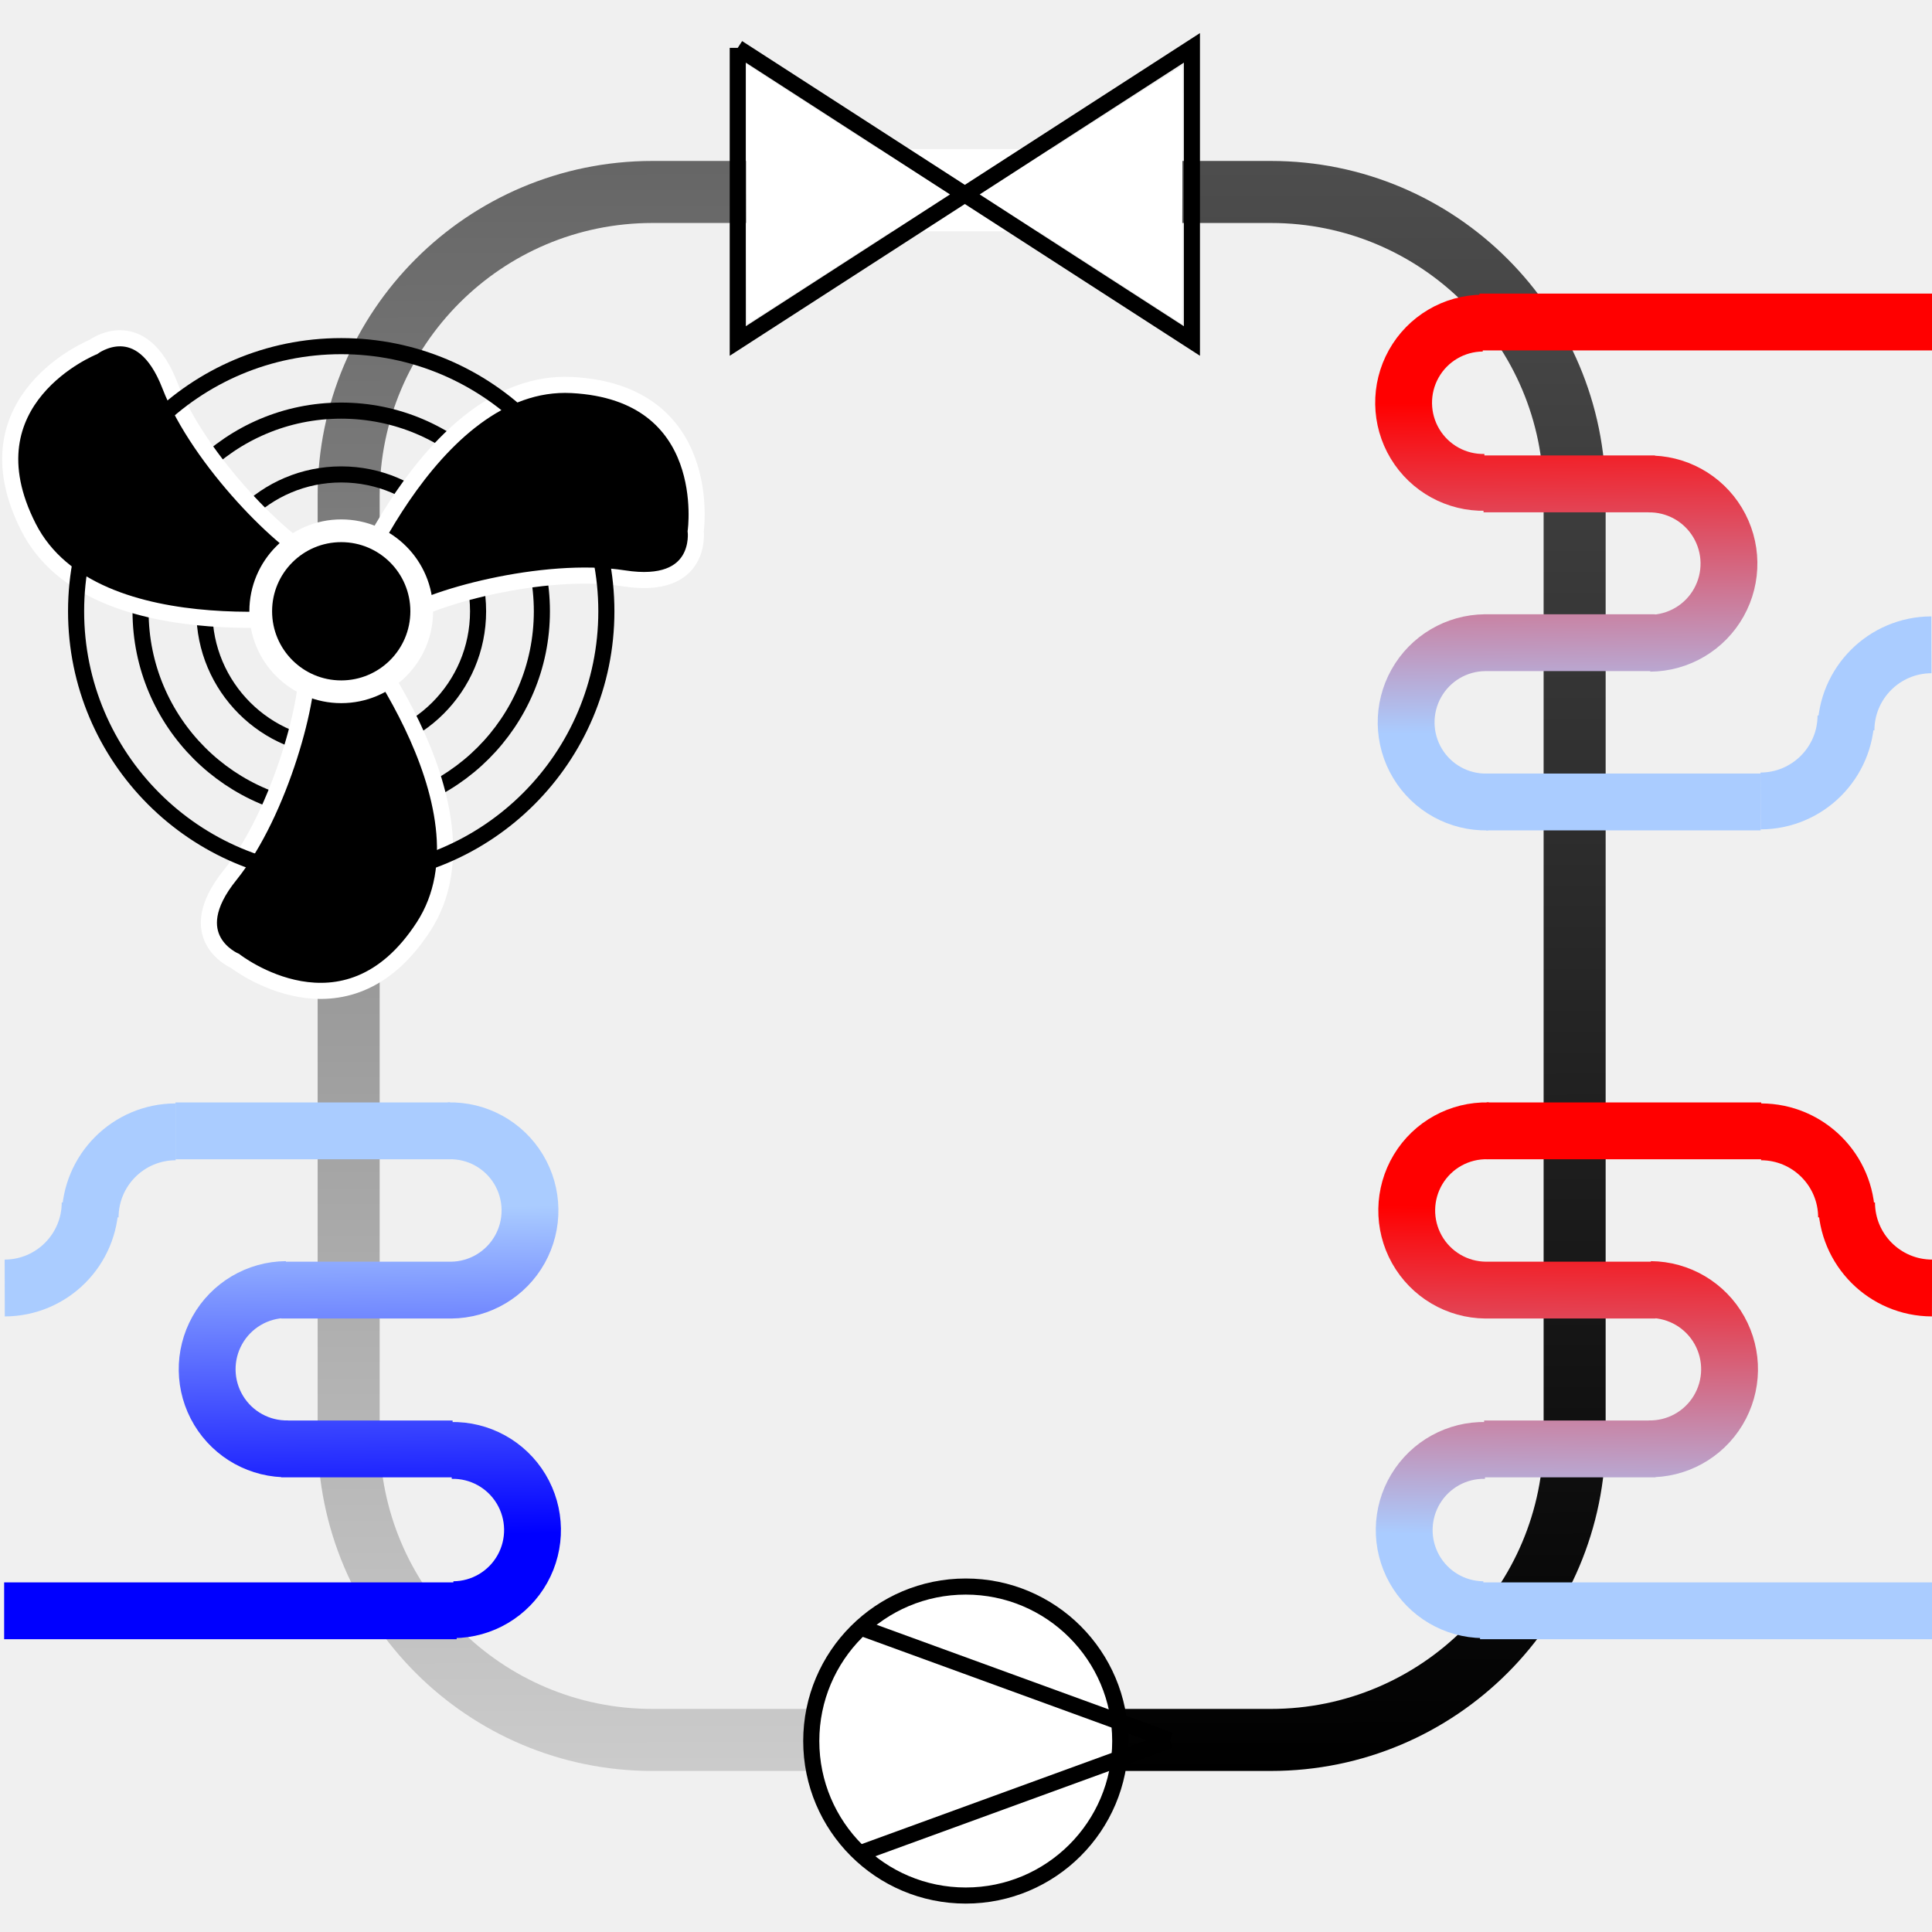
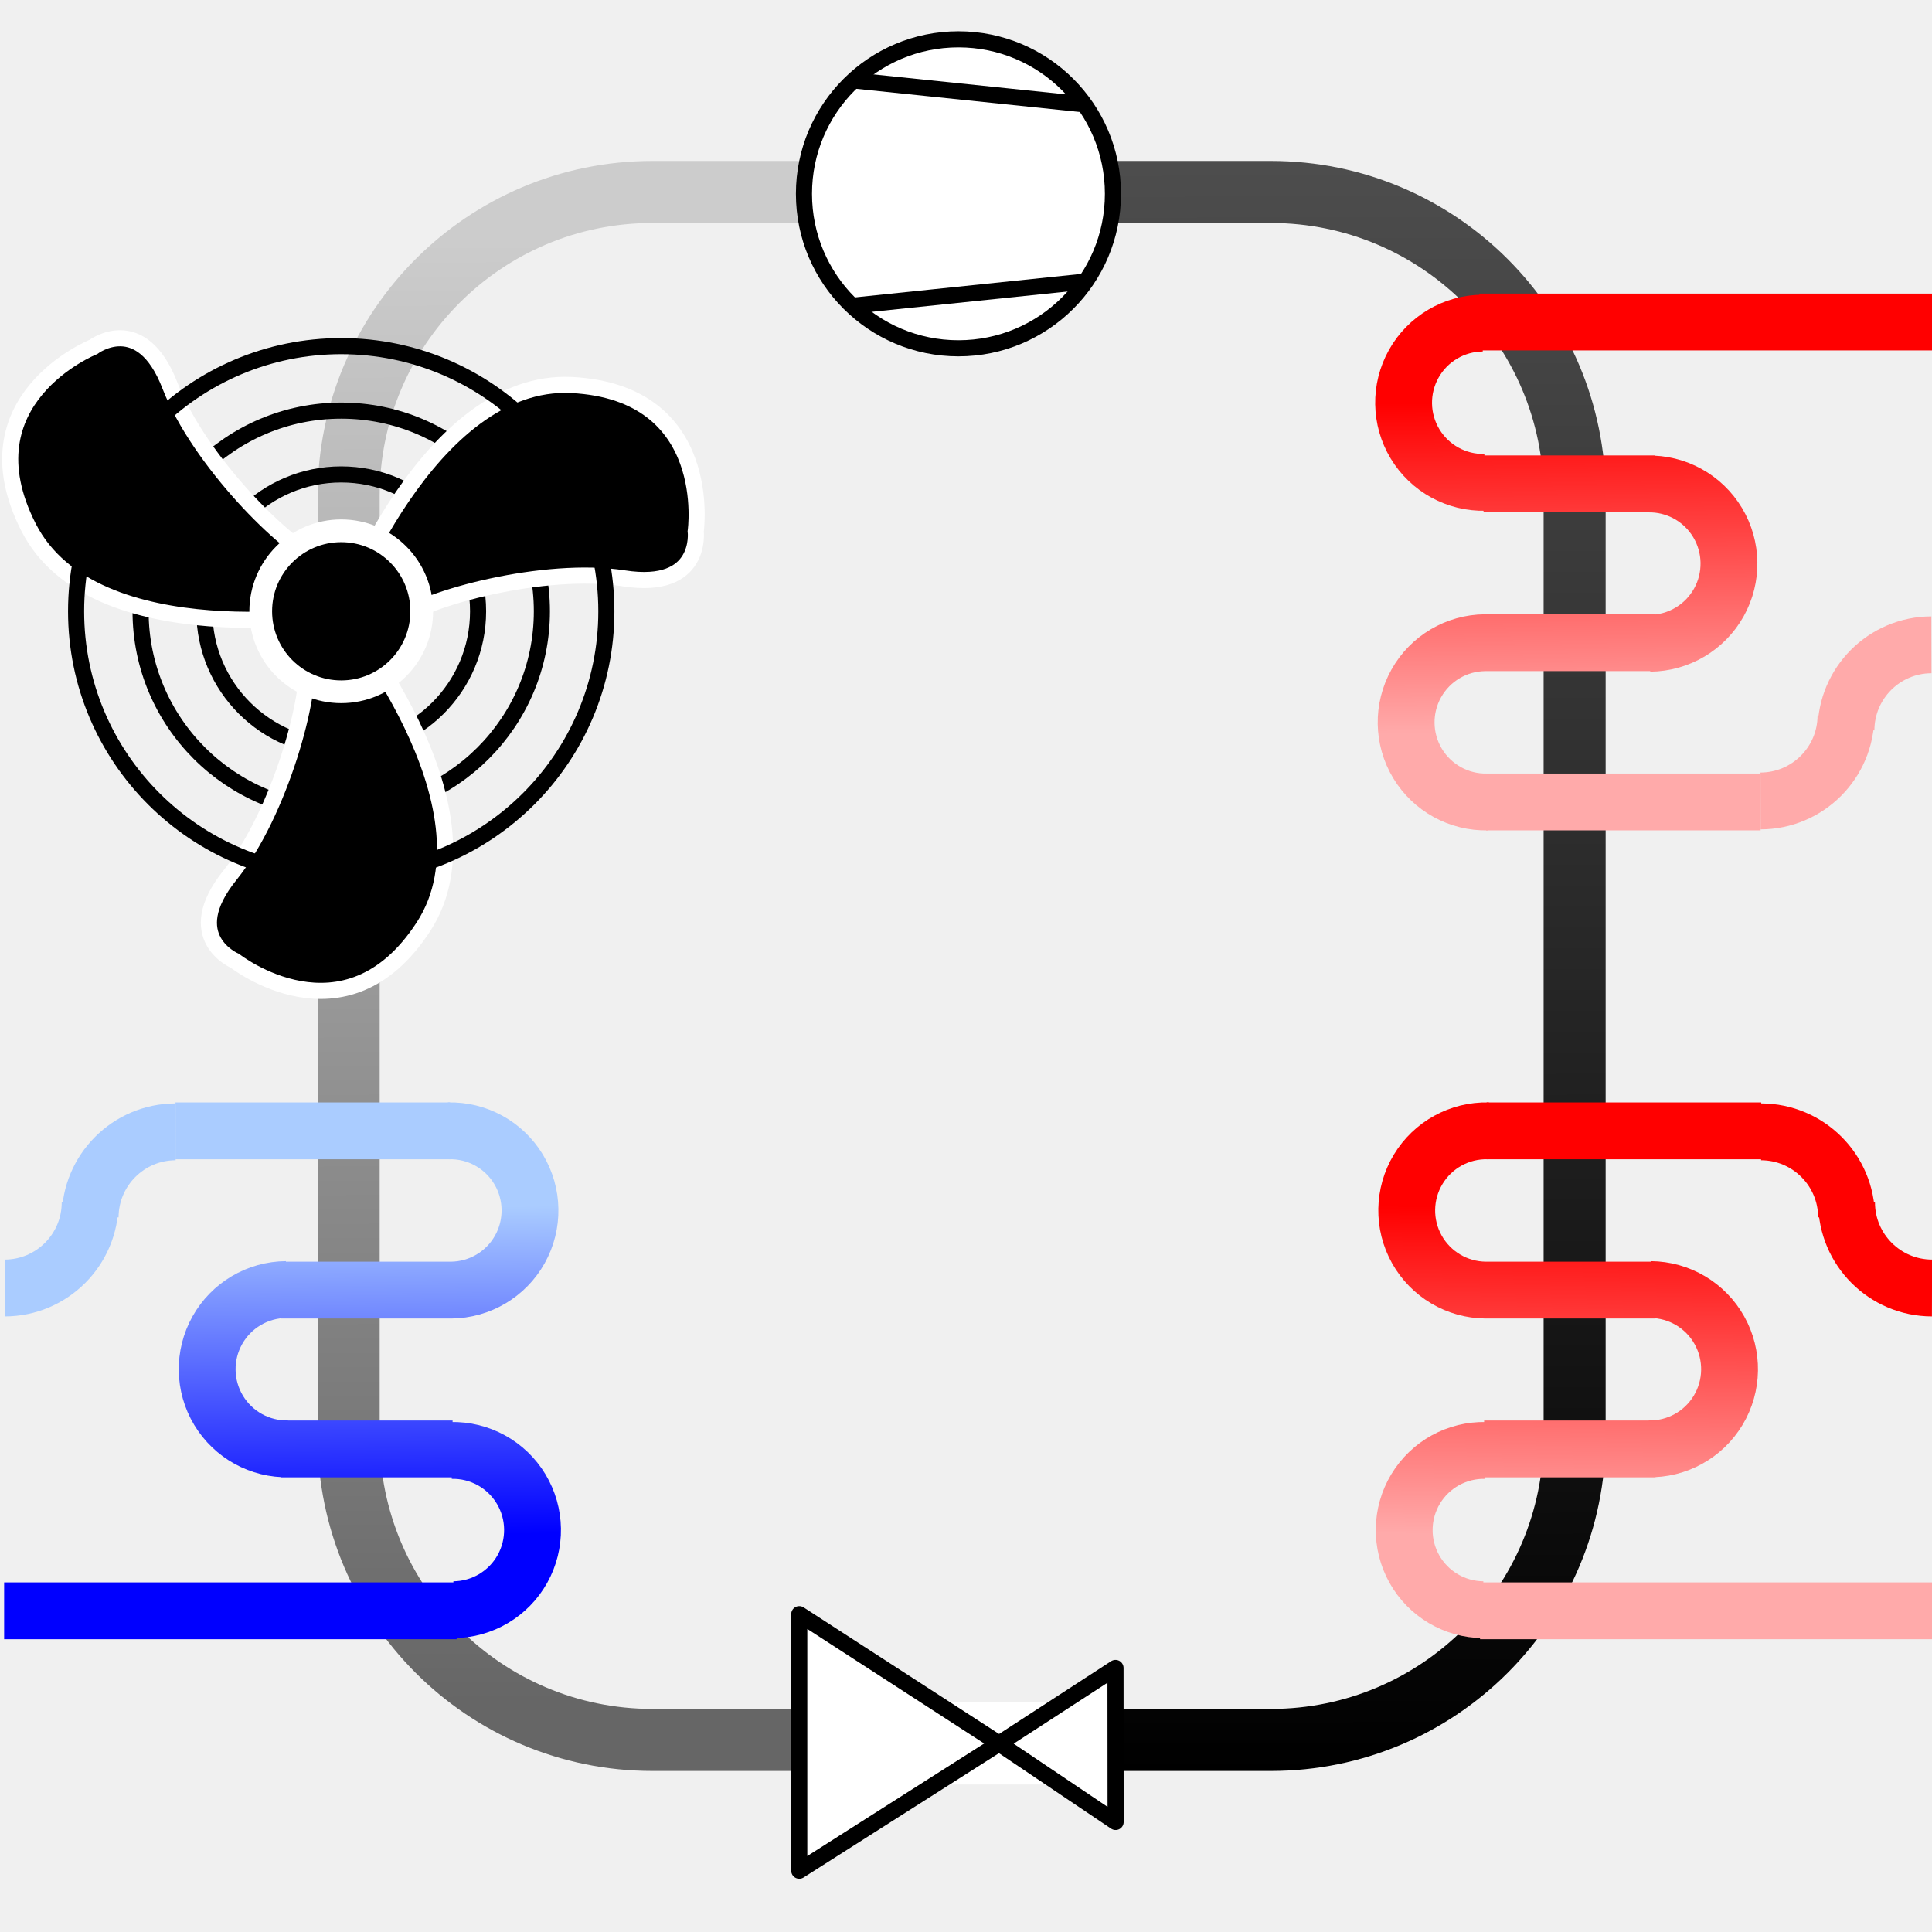
- <svg xmlns="http://www.w3.org/2000/svg" xmlns:xlink="http://www.w3.org/1999/xlink" width="120mm" height="120mm" viewBox="0 0 120 120" version="1.1" id="svg103">
+ <svg xmlns="http://www.w3.org/2000/svg" xmlns:xlink="http://www.w3.org/1999/xlink" id="svg103" version="1.1" viewBox="0 0 120 120" height="120mm" width="120mm">
  <defs id="defs97">
    <linearGradient id="linearGradient894">
-       <stop style="stop-color:#aaccff;stop-opacity:1" offset="0" id="stop890" />
-       <stop style="stop-color:#0000ff;stop-opacity:1" offset="1" id="stop892" />
+       <stop id="stop890" offset="0" style="stop-color:#aaccff;stop-opacity:1" />
+       <stop id="stop892" offset="1" style="stop-color:#0000ff;stop-opacity:1" />
    </linearGradient>
    <linearGradient id="linearGradient885">
-       <stop id="stop881" offset="0" style="stop-color:#ff0000;stop-opacity:1" />
-       <stop id="stop883" offset="1" style="stop-color:#aaccff;stop-opacity:1" />
+       <stop style="stop-color:#ff0000;stop-opacity:1" offset="0" id="stop881" />
+       <stop style="stop-color:#ffaaaa;stop-opacity:1" offset="1" id="stop883" />
    </linearGradient>
    <linearGradient id="linearGradient879">
-       <stop id="stop875" offset="0" style="stop-color:#ff0000;stop-opacity:1" />
-       <stop id="stop877" offset="1" style="stop-color:#aaccff;stop-opacity:1" />
+       <stop style="stop-color:#ff0000;stop-opacity:1" offset="0" id="stop875" />
+       <stop style="stop-color:#ffaaaa;stop-opacity:1" offset="1" id="stop877" />
    </linearGradient>
    <linearGradient id="linearGradient1046">
-       <stop style="stop-color:#0000ff;stop-opacity:1" offset="0" id="stop1042" />
-       <stop style="stop-color:#ff0000;stop-opacity:1" offset="1" id="stop1044" />
+       <stop id="stop1042" offset="0" style="stop-color:#0000ff;stop-opacity:1" />
+       <stop id="stop1044" offset="1" style="stop-color:#ff0000;stop-opacity:1" />
    </linearGradient>
    <linearGradient id="linearGradient858">
-       <stop style="stop-color:#cccccc;stop-opacity:1" offset="0" id="stop854" />
-       <stop style="stop-color:#666666;stop-opacity:1" offset="1" id="stop856" />
+       <stop id="stop854" offset="0" style="stop-color:#cccccc;stop-opacity:1" />
+       <stop id="stop856" offset="1" style="stop-color:#666666;stop-opacity:1" />
    </linearGradient>
    <linearGradient id="linearGradient850">
-       <stop style="stop-color:#000000;stop-opacity:1" offset="0" id="stop846" />
-       <stop style="stop-color:#4d4d4d;stop-opacity:1" offset="1" id="stop848" />
+       <stop id="stop846" offset="0" style="stop-color:#000000;stop-opacity:1" />
+       <stop id="stop848" offset="1" style="stop-color:#4d4d4d;stop-opacity:1" />
    </linearGradient>
-     <clipPath clipPathUnits="userSpaceOnUse" id="clipPath840">
-       <rect style="fill:#ffff00;fill-rule:evenodd;stroke:none;stroke-width:0.293" id="rect842" width="60" height="120" x="34.494" y="73.804" />
+     <clipPath id="clipPath840" clipPathUnits="userSpaceOnUse">
+       <rect y="73.804" x="34.494" height="120" width="60" id="rect842" style="fill:#ffff00;fill-rule:evenodd;stroke:none;stroke-width:0.293" />
    </clipPath>
-     <linearGradient xlink:href="#linearGradient850" id="linearGradient852" x1="94.289" y1="184.071" x2="94.494" y2="84.097" gradientUnits="userSpaceOnUse" />
-     <linearGradient xlink:href="#linearGradient858" id="linearGradient860" x1="94.856" y1="184.449" x2="94.683" y2="84.097" gradientUnits="userSpaceOnUse" />
-     <linearGradient gradientTransform="matrix(0.6297607,0,0,0.6297607,46.99543,64.36742)" y2="166.657" x2="118.623" y1="101.079" x1="118.983" gradientUnits="userSpaceOnUse" id="linearGradient912" xlink:href="#linearGradient1046" />
-     <linearGradient y2="198.379" x2="118.408" y1="165.378" x1="118.769" gradientTransform="matrix(0.6172284,0,0,0.6172284,48.73923,46.62698)" gradientUnits="userSpaceOnUse" id="linearGradient933" xlink:href="#linearGradient879" />
-     <linearGradient y2="166.657" x2="118.623" y1="101.079" x1="118.983" gradientTransform="matrix(0.6172284,0,0,0.6172284,76.4627,46.49621)" gradientUnits="userSpaceOnUse" id="linearGradient937" xlink:href="#linearGradient1046" />
-     <linearGradient y2="190.02" x2="95.475" y1="162.163" x1="103.98" gradientTransform="matrix(0.6172284,0,0,-0.6172284,48.70291,221.0301)" gradientUnits="userSpaceOnUse" id="linearGradient979" xlink:href="#linearGradient1046" />
-     <linearGradient y2="164.728" x2="119.051" y1="197.957" x1="118.769" gradientTransform="matrix(0.6172284,0,0,-0.6172284,48.70291,221.0301)" gradientUnits="userSpaceOnUse" id="linearGradient1004" xlink:href="#linearGradient885" />
-     <linearGradient y2="198.379" x2="118.408" y1="165.378" x1="118.769" gradientTransform="matrix(0.6172284,0,0,0.6172284,48.73923,46.62698)" gradientUnits="userSpaceOnUse" id="linearGradient888" xlink:href="#linearGradient894" />
+     <linearGradient gradientUnits="userSpaceOnUse" y2="84.097" x2="94.494" y1="184.071" x1="94.289" id="linearGradient852" xlink:href="#linearGradient850" />
+     <linearGradient gradientUnits="userSpaceOnUse" y2="179.538" x2="87.674" y1="88.67" x1="87.316" id="linearGradient860" xlink:href="#linearGradient858" />
+     <linearGradient xlink:href="#linearGradient1046" id="linearGradient912" gradientUnits="userSpaceOnUse" x1="118.983" y1="101.079" x2="118.623" y2="166.657" gradientTransform="matrix(0.6297607,0,0,0.6297607,46.99543,64.36742)" />
+     <linearGradient xlink:href="#linearGradient879" id="linearGradient933" gradientUnits="userSpaceOnUse" gradientTransform="matrix(0.6172284,0,0,0.6172284,48.73923,46.62698)" x1="118.769" y1="165.378" x2="118.408" y2="198.379" />
+     <linearGradient xlink:href="#linearGradient1046" id="linearGradient937" gradientUnits="userSpaceOnUse" gradientTransform="matrix(0.6172284,0,0,0.6172284,76.4627,46.49621)" x1="118.983" y1="101.079" x2="118.623" y2="166.657" />
+     <linearGradient xlink:href="#linearGradient1046" id="linearGradient979" gradientUnits="userSpaceOnUse" gradientTransform="matrix(0.6172284,0,0,-0.6172284,48.70291,221.0301)" x1="103.98" y1="162.163" x2="95.475" y2="190.02" />
+     <linearGradient xlink:href="#linearGradient885" id="linearGradient1004" gradientUnits="userSpaceOnUse" gradientTransform="matrix(0.6172284,0,0,-0.6172284,48.70291,221.0301)" x1="118.769" y1="197.957" x2="119.051" y2="164.728" />
+     <linearGradient xlink:href="#linearGradient894" id="linearGradient888" gradientUnits="userSpaceOnUse" gradientTransform="matrix(-0.6172284,0,0,0.6172284,140.5423,46.62698)" x1="118.769" y1="165.378" x2="118.408" y2="198.379" />
  </defs>
-   <g id="layer1" transform="translate(-34.49405,-73.80357)">
-     <rect style="fill:none;stroke:url(#linearGradient860);stroke-width:3.853;stroke-linecap:round;stroke-linejoin:miter;stroke-miterlimit:4;stroke-dasharray:none" id="rect836" width="76.147" height="96.147" x="56.15" y="85.727" ry="18.866" clip-path="url(#clipPath840)" />
-     <rect clip-path="url(#clipPath840)" ry="18.866" y="85.727" x="56.15" height="96.147" width="76.147" id="rect844" style="fill:none;stroke:url(#linearGradient852);stroke-width:3.853;stroke-linecap:round;stroke-linejoin:miter;stroke-miterlimit:4;stroke-dasharray:none" transform="matrix(-1,0,0,1,188.4476,0)" />
-     <circle style="fill:#ffffff;stroke:#000000;stroke-width:1;stroke-linecap:round;stroke-linejoin:miter;stroke-miterlimit:4;stroke-dasharray:none;stroke-opacity:1" id="path1056" cx="94.479" cy="181.943" r="9.596" />
-     <path style="fill:none;stroke:#000000;stroke-width:1;stroke-linecap:butt;stroke-linejoin:miter;stroke-miterlimit:4;stroke-dasharray:none;stroke-opacity:1" d="M 107.16,181.895 87.978,174.902" id="path1058" />
-     <path id="path1060" d="m 107.16,181.895 -19.182,6.993" style="fill:none;stroke:#000000;stroke-width:1;stroke-linecap:butt;stroke-linejoin:miter;stroke-miterlimit:4;stroke-dasharray:none;stroke-opacity:1" />
-     <rect style="fill:#ffffff;stroke:none;stroke-width:1;stroke-linecap:round;stroke-linejoin:miter;stroke-miterlimit:4;stroke-dasharray:none;stroke-opacity:1" id="rect1072" width="12.662" height="5.103" x="88.261" y="83.064" />
-     <path style="fill:none;stroke:#000000;stroke-width:1;stroke-linecap:butt;stroke-linejoin:miter;stroke-miterlimit:4;stroke-dasharray:none;stroke-opacity:1" d="M 80.318,76.776 108.526,94.984 V 76.776 L 80.318,94.984 V 76.776" id="path1066" />
-     <path style="fill:#ffffff;stroke:none;stroke-width:0.357;stroke-linecap:round;stroke-linejoin:miter;stroke-miterlimit:4;stroke-dasharray:none;stroke-opacity:1" d="m 101.768,89.956 c -3.378,-2.18 -6.173,-3.994 -6.21,-4.031 -0.037,-0.037 2.719,-1.866 6.126,-4.065 3.407,-2.199 6.212,-3.98 6.234,-3.959 0.022,0.022 0.029,3.635 0.016,8.03 l -0.024,7.99 z" id="path1068" />
-     <path style="fill:#ffffff;stroke:none;stroke-width:0.357;stroke-linecap:round;stroke-linejoin:miter;stroke-miterlimit:4;stroke-dasharray:none;stroke-opacity:1" d="M 80.837,85.866 V 77.776 l 0.496,0.318 c 0.273,0.175 2.856,1.842 5.741,3.705 2.884,1.863 5.489,3.542 5.788,3.731 l 0.544,0.344 -6.207,4.009 c -3.414,2.205 -6.242,4.023 -6.284,4.041 -0.043,0.017 -0.077,-3.609 -0.077,-8.058 z" id="path1070" />
+   <g transform="translate(-34.49405,-73.80357)" id="layer1">
+     <rect clip-path="url(#clipPath840)" ry="18.866" y="85.727" x="56.15" height="96.147" width="76.147" id="rect836" style="fill:none;stroke:url(#linearGradient860);stroke-width:3.853;stroke-linecap:round;stroke-linejoin:miter;stroke-miterlimit:4;stroke-dasharray:none" />
+     <g transform="matrix(-1,0,0,1,221.8253,63.5)" id="g921">
+       <circle r="8.5" cy="48.271" cx="-166.137" id="circle870" style="fill:none;stroke:#000000;stroke-width:0.999;stroke-linecap:round;stroke-miterlimit:4;stroke-dasharray:none" transform="scale(-1,1)" />
+       <circle style="fill:none;stroke:#000000;stroke-width:1;stroke-linecap:round;stroke-miterlimit:4;stroke-dasharray:none" id="circle872" cx="-166.137" cy="48.271" r="12.463" transform="scale(-1,1)" />
+       <path style="fill:#000000;stroke:#ffffff;stroke-width:1;stroke-linecap:butt;stroke-linejoin:miter;stroke-miterlimit:4;stroke-dasharray:none;stroke-opacity:1" d="m 166.132,48.38 c 0,0 -5.388,-14.624 -14.316,-14.162 -8.928,0.462 -7.697,9.082 -7.697,9.082 0,0 -0.462,3.694 4.464,2.925 4.926,-0.77 12.315,1.231 14.008,2.617 1.693,1.385 3.54,-0.462 3.54,-0.462 z" id="path860" />
+       <path style="fill:#000000;stroke:#ffffff;stroke-width:1;stroke-linecap:butt;stroke-linejoin:miter;stroke-miterlimit:4;stroke-dasharray:none;stroke-opacity:1" d="m 166.132,48.38 c 0,0 -9.971,11.978 -5.107,19.479 4.864,7.501 11.714,2.124 11.714,2.124 0,0 3.43,-1.447 0.301,-5.328 -3.129,-3.881 -5.091,-11.28 -4.738,-13.44 0.353,-2.159 -2.17,-2.835 -2.17,-2.835 z" id="path866" />
+       <path id="path864" d="m 166.132,48.38 c 0,0 15.358,2.646 19.422,-5.317 4.064,-7.963 -4.017,-11.206 -4.017,-11.206 0,0 -2.969,-2.247 -4.765,2.404 -1.796,4.651 -7.224,10.049 -9.27,10.823 -2.046,0.774 -1.37,3.297 -1.37,3.297 z" style="fill:#000000;stroke:#ffffff;stroke-width:1;stroke-linecap:butt;stroke-linejoin:miter;stroke-miterlimit:4;stroke-dasharray:none;stroke-opacity:1" />
+       <circle style="fill:#000000;stroke:#ffffff;stroke-width:1.412;stroke-linecap:round" id="path862" cx="-166.137" cy="48.271" r="5" transform="scale(-1,1)" />
+       <circle r="16.468" cy="48.271" cx="-166.137" id="circle874" style="fill:none;stroke:#000000;stroke-width:1;stroke-linecap:round;stroke-miterlimit:4;stroke-dasharray:none" transform="scale(-1,1)" />
+     </g>
+     <path id="path884" d="M 62.448,144.043 H 45.395" style="fill:none;stroke:#aaccff;stroke-width:3.53;stroke-linecap:butt;stroke-linejoin:miter;stroke-miterlimit:4;stroke-dasharray:none;stroke-opacity:1" />
+     <rect transform="matrix(-1,0,0,1,188.4476,0)" style="fill:none;stroke:url(#linearGradient852);stroke-width:3.853;stroke-linecap:round;stroke-linejoin:miter;stroke-miterlimit:4;stroke-dasharray:none" id="rect844" width="76.147" height="96.147" x="56.15" y="85.727" ry="18.866" clip-path="url(#clipPath840)" />
+     <rect y="179.538" x="87.674" height="5.103" width="12.662" id="rect1072" style="fill:#ffffff;stroke:none;stroke-width:1;stroke-linecap:round;stroke-linejoin:miter;stroke-miterlimit:4;stroke-dasharray:none;stroke-opacity:1" />
    <g id="g967">
-       <path id="path931" style="fill:none;stroke:url(#linearGradient933);stroke-width:3.53;stroke-linecap:butt;stroke-linejoin:miter;stroke-miterlimit:4;stroke-dasharray:none;stroke-opacity:1" d="m 126.771,153.934 a 4.941,4.947 0 0 1 -4.273,-2.53 4.941,4.947 0 0 1 0.079,-4.969 4.941,4.947 0 0 1 4.351,-2.393 m -0.314,29.743 a 4.941,4.947 0 0 1 -4.273,-2.53 4.941,4.947 0 0 1 0.079,-4.969 4.941,4.947 0 0 1 4.351,-2.393 m 10.247,-9.992 a 4.941,4.947 0 0 1 4.273,2.53 4.941,4.947 0 0 1 -0.079,4.969 4.941,4.947 0 0 1 -4.351,2.393 m -10.185,-9.859 h 10.645 m -10.899,19.919 h 28.108 m -27.854,-10.054 h 10.645" />
-       <path style="fill:none;stroke:#ff0000;stroke-width:3.53;stroke-linecap:butt;stroke-miterlimit:4;stroke-dasharray:none;stroke-opacity:1" id="path953" d="m -153.804,154.494 a 5.319,5.318 0 0 1 5.309,-5.306" transform="rotate(-90)" />
-       <path d="m 144.104,-143.881 a 5.319,5.318 0 0 1 5.309,-5.306" id="path955" style="fill:none;stroke:#ff0000;stroke-width:3.53;stroke-linecap:butt;stroke-miterlimit:4;stroke-dasharray:none;stroke-opacity:1" transform="rotate(90)" />
-       <path style="fill:none;stroke:#ff0000;stroke-width:3.53;stroke-linecap:butt;stroke-linejoin:miter;stroke-miterlimit:4;stroke-dasharray:none;stroke-opacity:1" d="m 126.834,144.043 h 17.053" id="path957" />
+       <path d="m 126.771,153.934 a 4.941,4.947 0 0 1 -4.273,-2.53 4.941,4.947 0 0 1 0.079,-4.969 4.941,4.947 0 0 1 4.351,-2.393 m -0.314,29.743 a 4.941,4.947 0 0 1 -4.273,-2.53 4.941,4.947 0 0 1 0.079,-4.969 4.941,4.947 0 0 1 4.351,-2.393 m 10.247,-9.992 a 4.941,4.947 0 0 1 4.273,2.53 4.941,4.947 0 0 1 -0.079,4.969 4.941,4.947 0 0 1 -4.351,2.393 m -10.185,-9.859 h 10.645 m -10.899,19.919 h 28.108 m -27.854,-10.054 h 10.645" style="fill:none;stroke:url(#linearGradient933);stroke-width:3.53;stroke-linecap:butt;stroke-linejoin:miter;stroke-miterlimit:4;stroke-dasharray:none;stroke-opacity:1" id="path931" />
+       <path transform="rotate(-90)" d="m -153.804,154.494 a 5.319,5.318 0 0 1 5.309,-5.306" id="path953" style="fill:none;stroke:#ff0000;stroke-width:3.53;stroke-linecap:butt;stroke-miterlimit:4;stroke-dasharray:none;stroke-opacity:1" />
+       <path transform="rotate(90)" style="fill:none;stroke:#ff0000;stroke-width:3.53;stroke-linecap:butt;stroke-miterlimit:4;stroke-dasharray:none;stroke-opacity:1" id="path955" d="m 144.104,-143.881 a 5.319,5.318 0 0 1 5.309,-5.306" />
+       <path id="path957" d="m 126.834,144.043 h 17.053" style="fill:none;stroke:#ff0000;stroke-width:3.53;stroke-linecap:butt;stroke-linejoin:miter;stroke-miterlimit:4;stroke-dasharray:none;stroke-opacity:1" />
    </g>
-     <path id="path999" d="m 126.386,93.804 h 28.108" style="fill:none;stroke:#ff0000;stroke-width:3.53;stroke-linecap:butt;stroke-linejoin:miter;stroke-miterlimit:4;stroke-dasharray:none;stroke-opacity:1" />
-     <path d="m 126.734,113.723 a 4.941,4.947 0 0 0 -4.273,2.53 4.941,4.947 0 0 0 0.079,4.969 4.941,4.947 0 0 0 4.351,2.393 m -0.314,-29.743 a 4.941,4.947 0 0 0 -4.273,2.53 4.941,4.947 0 0 0 0.079,4.969 4.941,4.947 0 0 0 4.351,2.393 m 10.247,9.992 a 4.941,4.947 0 0 0 4.273,-2.53 4.941,4.947 0 0 0 -0.079,-4.969 4.941,4.947 0 0 0 -4.351,-2.393 m -10.185,9.859 h 10.645 m -10.645,-9.865 h 10.645" style="fill:none;stroke:url(#linearGradient1004);stroke-width:3.53;stroke-linecap:butt;stroke-linejoin:miter;stroke-miterlimit:4;stroke-dasharray:none;stroke-opacity:1" id="path969" />
-     <path id="path971" style="fill:none;stroke:#aaccff;stroke-width:3.53;stroke-linecap:butt;stroke-miterlimit:4;stroke-dasharray:none;stroke-opacity:1" d="m 154.458,113.854 a 5.318,5.319 0 0 0 -5.306,5.309" />
-     <path id="path973" style="fill:none;stroke:#aaccff;stroke-width:3.53;stroke-linecap:butt;stroke-miterlimit:4;stroke-dasharray:none;stroke-opacity:1" d="m 143.845,123.553 a 5.318,5.319 0 0 0 5.306,-5.309" />
-     <path style="fill:none;stroke:#aaccff;stroke-width:3.53;stroke-linecap:butt;stroke-linejoin:miter;stroke-miterlimit:4;stroke-dasharray:none;stroke-opacity:1" d="M 126.798,123.615 H 143.85" id="path975" />
-     <g transform="matrix(-1,0,0,1,189.2815,0)" id="g886">
-       <path d="m 126.771,153.934 a 4.941,4.947 0 0 1 -4.273,-2.53 4.941,4.947 0 0 1 0.079,-4.969 4.941,4.947 0 0 1 4.351,-2.393 m -0.314,29.743 a 4.941,4.947 0 0 1 -4.273,-2.53 4.941,4.947 0 0 1 0.079,-4.969 4.941,4.947 0 0 1 4.351,-2.393 m 10.247,-9.992 a 4.941,4.947 0 0 1 4.273,2.53 4.941,4.947 0 0 1 -0.079,4.969 4.941,4.947 0 0 1 -4.351,2.393 m -10.185,-9.859 h 10.645 m -10.899,19.919 h 28.108 m -27.854,-10.054 h 10.645" style="fill:none;stroke:url(#linearGradient888);stroke-width:3.53;stroke-linecap:butt;stroke-linejoin:miter;stroke-miterlimit:4;stroke-dasharray:none;stroke-opacity:1" id="path878" />
-       <path transform="rotate(-90)" d="m -153.804,154.494 a 5.319,5.318 0 0 1 5.309,-5.306" id="path880" style="fill:none;stroke:#aaccff;stroke-width:3.53;stroke-linecap:butt;stroke-miterlimit:4;stroke-dasharray:none;stroke-opacity:1" />
-       <path transform="rotate(90)" style="fill:none;stroke:#aaccff;stroke-width:3.53;stroke-linecap:butt;stroke-miterlimit:4;stroke-dasharray:none;stroke-opacity:1" id="path882" d="m 144.104,-143.881 a 5.319,5.318 0 0 1 5.309,-5.306" />
-       <path id="path884" d="m 126.834,144.043 h 17.053" style="fill:none;stroke:#aaccff;stroke-width:3.53;stroke-linecap:butt;stroke-linejoin:miter;stroke-miterlimit:4;stroke-dasharray:none;stroke-opacity:1" />
-       <g transform="translate(-32.54375,63.5)" id="g921">
-         <circle r="8.5" cy="48.271" cx="-166.137" id="circle870" style="fill:none;stroke:#000000;stroke-width:0.999;stroke-linecap:round;stroke-miterlimit:4;stroke-dasharray:none" transform="scale(-1,1)" />
-         <circle style="fill:none;stroke:#000000;stroke-width:1;stroke-linecap:round;stroke-miterlimit:4;stroke-dasharray:none" id="circle872" cx="-166.137" cy="48.271" r="12.463" transform="scale(-1,1)" />
-         <path style="fill:#000000;stroke:#ffffff;stroke-width:1;stroke-linecap:butt;stroke-linejoin:miter;stroke-miterlimit:4;stroke-dasharray:none;stroke-opacity:1" d="m 166.132,48.38 c 0,0 -5.388,-14.624 -14.316,-14.162 -8.928,0.462 -7.697,9.082 -7.697,9.082 0,0 -0.462,3.694 4.464,2.925 4.926,-0.77 12.315,1.231 14.008,2.617 1.693,1.385 3.54,-0.462 3.54,-0.462 z" id="path860" />
-         <path style="fill:#000000;stroke:#ffffff;stroke-width:1;stroke-linecap:butt;stroke-linejoin:miter;stroke-miterlimit:4;stroke-dasharray:none;stroke-opacity:1" d="m 166.132,48.38 c 0,0 -9.971,11.978 -5.107,19.479 4.864,7.501 11.714,2.124 11.714,2.124 0,0 3.43,-1.447 0.301,-5.328 -3.129,-3.881 -5.091,-11.28 -4.738,-13.44 0.353,-2.159 -2.17,-2.835 -2.17,-2.835 z" id="path866" />
-         <path id="path864" d="m 166.132,48.38 c 0,0 15.358,2.646 19.422,-5.317 4.064,-7.963 -4.017,-11.206 -4.017,-11.206 0,0 -2.969,-2.247 -4.765,2.404 -1.796,4.651 -7.224,10.049 -9.27,10.823 -2.046,0.774 -1.37,3.297 -1.37,3.297 z" style="fill:#000000;stroke:#ffffff;stroke-width:1;stroke-linecap:butt;stroke-linejoin:miter;stroke-miterlimit:4;stroke-dasharray:none;stroke-opacity:1" />
-         <circle style="fill:#000000;stroke:#ffffff;stroke-width:1.412;stroke-linecap:round" id="path862" cx="-166.137" cy="48.271" r="5" transform="scale(-1,1)" />
-         <circle r="16.468" cy="48.271" cx="-166.137" id="circle874" style="fill:none;stroke:#000000;stroke-width:1;stroke-linecap:round;stroke-miterlimit:4;stroke-dasharray:none" transform="scale(-1,1)" />
-       </g>
+     <path style="fill:none;stroke:#ff0000;stroke-width:3.53;stroke-linecap:butt;stroke-linejoin:miter;stroke-miterlimit:4;stroke-dasharray:none;stroke-opacity:1" d="m 126.386,93.804 h 28.108" id="path999" />
+     <path id="path969" style="fill:none;stroke:url(#linearGradient1004);stroke-width:3.53;stroke-linecap:butt;stroke-linejoin:miter;stroke-miterlimit:4;stroke-dasharray:none;stroke-opacity:1" d="m 126.734,113.723 a 4.941,4.947 0 0 0 -4.273,2.53 4.941,4.947 0 0 0 0.079,4.969 4.941,4.947 0 0 0 4.351,2.393 m -0.314,-29.743 a 4.941,4.947 0 0 0 -4.273,2.53 4.941,4.947 0 0 0 0.079,4.969 4.941,4.947 0 0 0 4.351,2.393 m 10.247,9.992 a 4.941,4.947 0 0 0 4.273,-2.53 4.941,4.947 0 0 0 -0.079,-4.969 4.941,4.947 0 0 0 -4.351,-2.393 m -10.185,9.859 h 10.645 m -10.645,-9.865 h 10.645" />
+     <path d="m 154.458,113.854 a 5.318,5.319 0 0 0 -5.306,5.309" style="fill:none;stroke:#ffaaaa;stroke-width:3.53;stroke-linecap:butt;stroke-miterlimit:4;stroke-dasharray:none;stroke-opacity:1" id="path971" />
+     <path d="m 143.845,123.553 a 5.318,5.319 0 0 0 5.306,-5.309" style="fill:none;stroke:#ffaaaa;stroke-width:3.53;stroke-linecap:butt;stroke-miterlimit:4;stroke-dasharray:none;stroke-opacity:1" id="path973" />
+     <path id="path975" d="M 126.798,123.615 H 143.85" style="fill:none;stroke:#ffaaaa;stroke-width:3.53;stroke-linecap:butt;stroke-linejoin:miter;stroke-miterlimit:4;stroke-dasharray:none;stroke-opacity:1" />
+     <path d="m 62.511,153.934 a -4.941,4.947 0 0 0 4.273,-2.53 -4.941,4.947 0 0 0 -0.079,-4.969 -4.941,4.947 0 0 0 -4.351,-2.393 m 0.314,29.743 a -4.941,4.947 0 0 0 4.273,-2.53 -4.941,4.947 0 0 0 -0.079,-4.969 -4.941,4.947 0 0 0 -4.351,-2.393 m -10.247,-9.992 a -4.941,4.947 0 0 0 -4.273,2.53 -4.941,4.947 0 0 0 0.079,4.969 -4.941,4.947 0 0 0 4.351,2.393 m 10.185,-9.859 H 51.96 m 10.899,19.919 H 34.751 M 62.605,163.8 H 51.96" style="fill:none;stroke:url(#linearGradient888);stroke-width:3.53;stroke-linecap:butt;stroke-linejoin:miter;stroke-miterlimit:4;stroke-dasharray:none;stroke-opacity:1" id="path878" />
+     <path transform="matrix(0,-1,-1,0,0,0)" id="path880" style="fill:none;stroke:#aaccff;stroke-width:3.53;stroke-linecap:butt;stroke-miterlimit:4;stroke-dasharray:none;stroke-opacity:1" d="m -153.804,-34.787 a 5.319,5.318 0 0 1 5.309,-5.306" />
+     <path transform="matrix(0,1,1,0,0,0)" style="fill:none;stroke:#aaccff;stroke-width:3.53;stroke-linecap:butt;stroke-miterlimit:4;stroke-dasharray:none;stroke-opacity:1" id="path882" d="m 144.104,45.4 a 5.319,5.318 0 0 1 5.309,-5.306" />
+     <circle r="9.596" cy="85.842" cx="94.025" id="path1056-1" style="fill:#ffffff;stroke:#000000;stroke-width:1;stroke-linecap:round;stroke-linejoin:miter;stroke-miterlimit:4;stroke-dasharray:none;stroke-opacity:1" />
+     <path style="fill:none;stroke:#000000;stroke-width:1;stroke-linecap:butt;stroke-linejoin:miter;stroke-miterlimit:4;stroke-dasharray:none;stroke-opacity:1" d="m 87.524,78.8 14.298,1.484" id="path873" />
+     <path id="path875" d="M 87.524,92.785 101.822,91.301" style="fill:none;stroke:#000000;stroke-width:1;stroke-linecap:butt;stroke-linejoin:miter;stroke-miterlimit:4;stroke-dasharray:none;stroke-opacity:1" />
+     <g transform="translate(2.425248,0.2151548)" id="g879">
+       <path style="fill:#ffffff;stroke:#000000;stroke-width:1;stroke-linecap:butt;stroke-linejoin:round;stroke-miterlimit:4;stroke-dasharray:none;stroke-opacity:1" d="m 94.123,181.884 7.232,-4.697 0.007,9.568 z" id="path867" />
+       <path style="fill:#ffffff;stroke:#000000;stroke-width:1;stroke-linecap:butt;stroke-linejoin:round;stroke-miterlimit:4;stroke-dasharray:none;stroke-opacity:1" d="m 94.123,181.884 -12.411,7.897 -3e-6,-15.935 z" id="path871" />
    </g>
  </g>
</svg>
